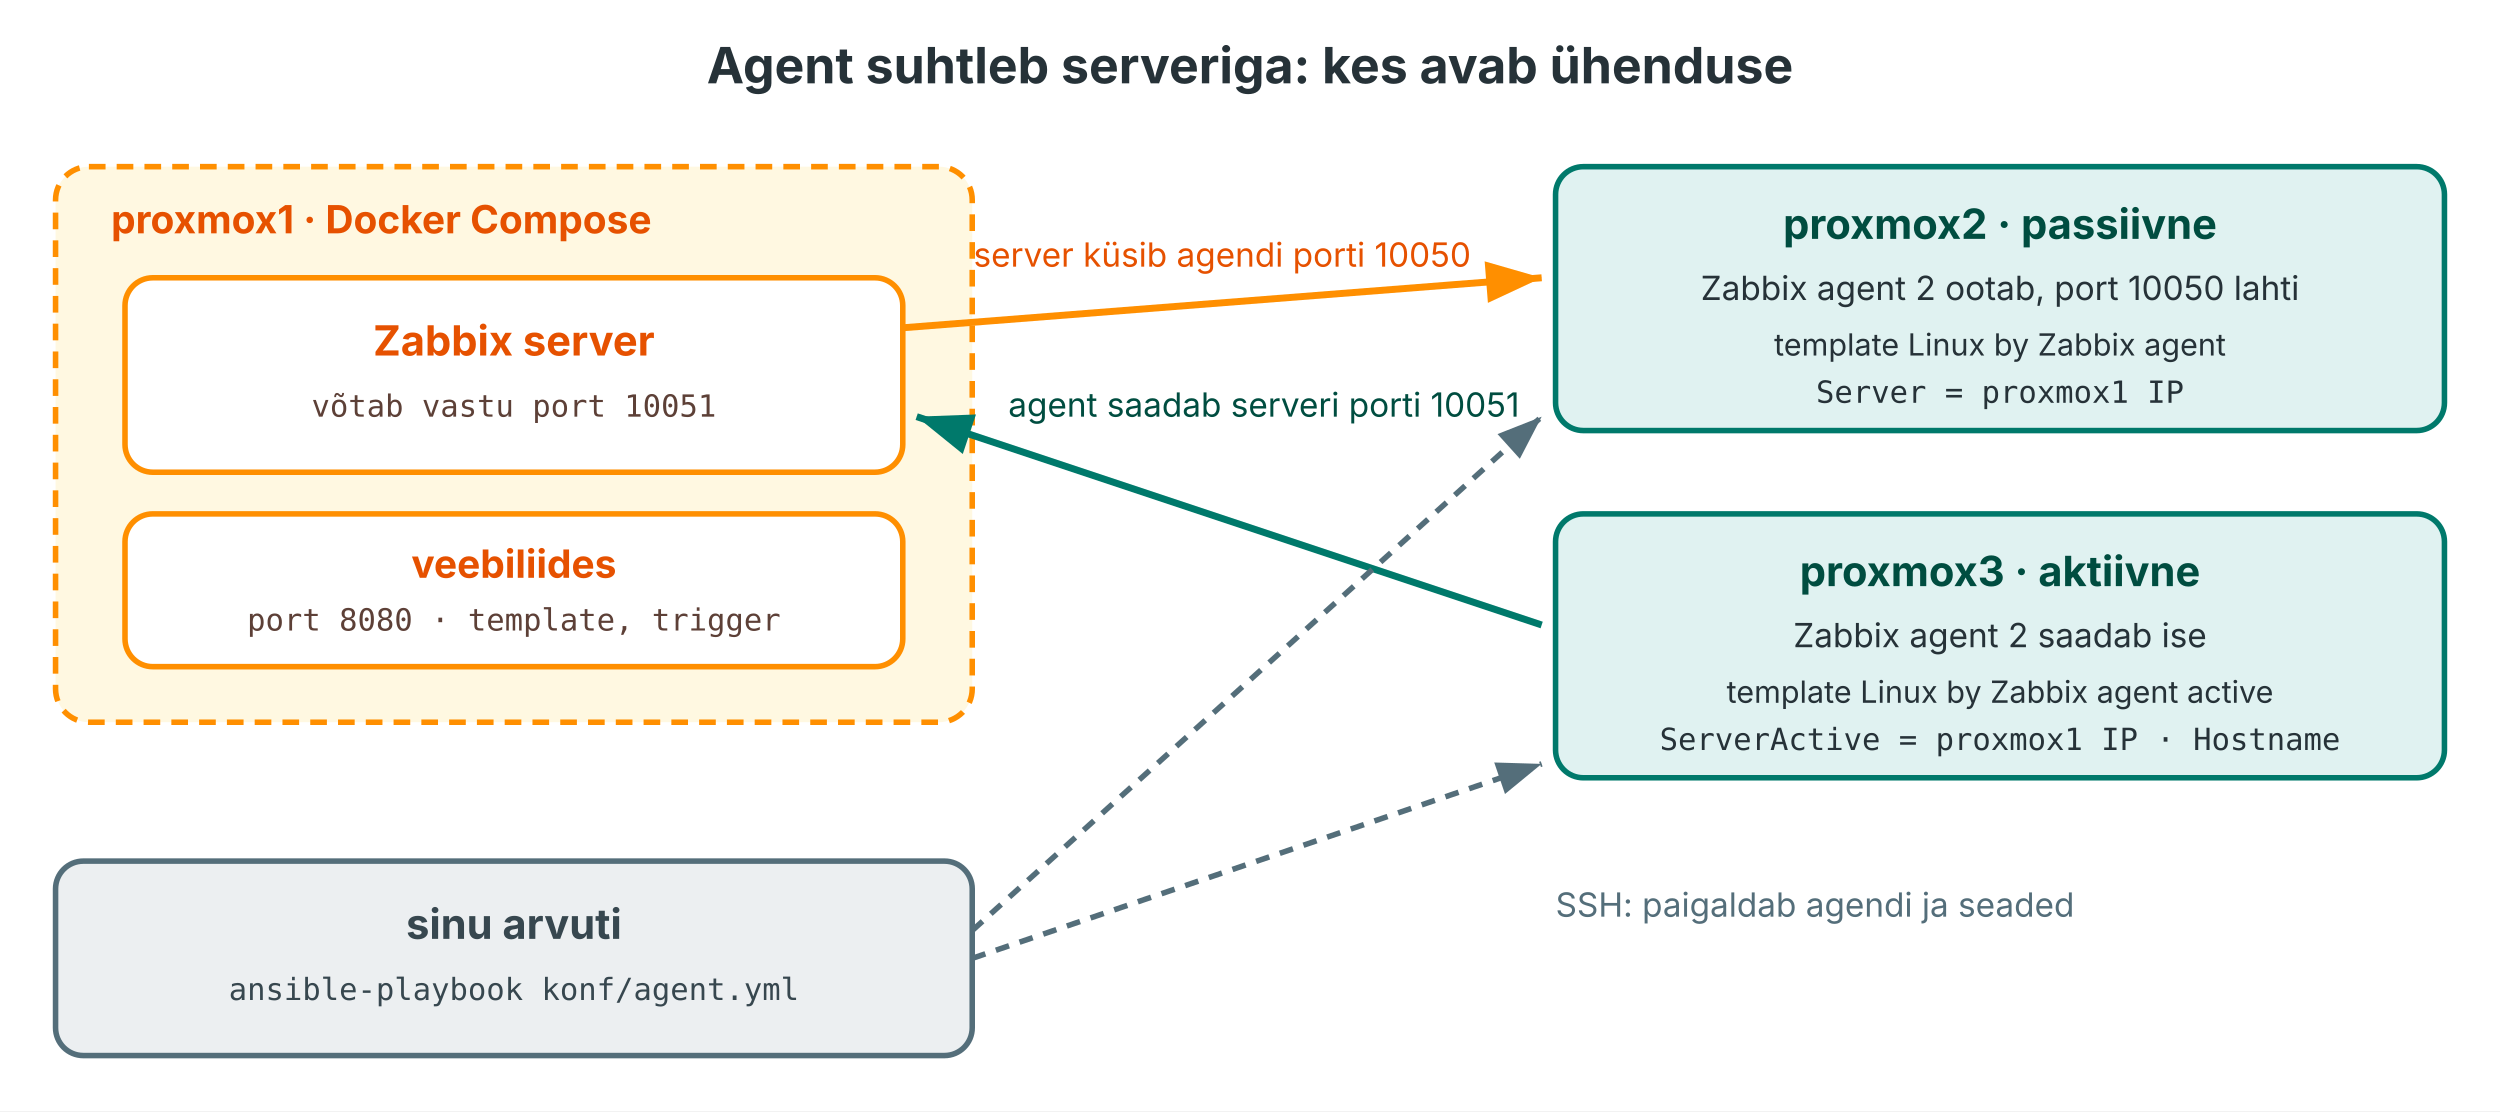
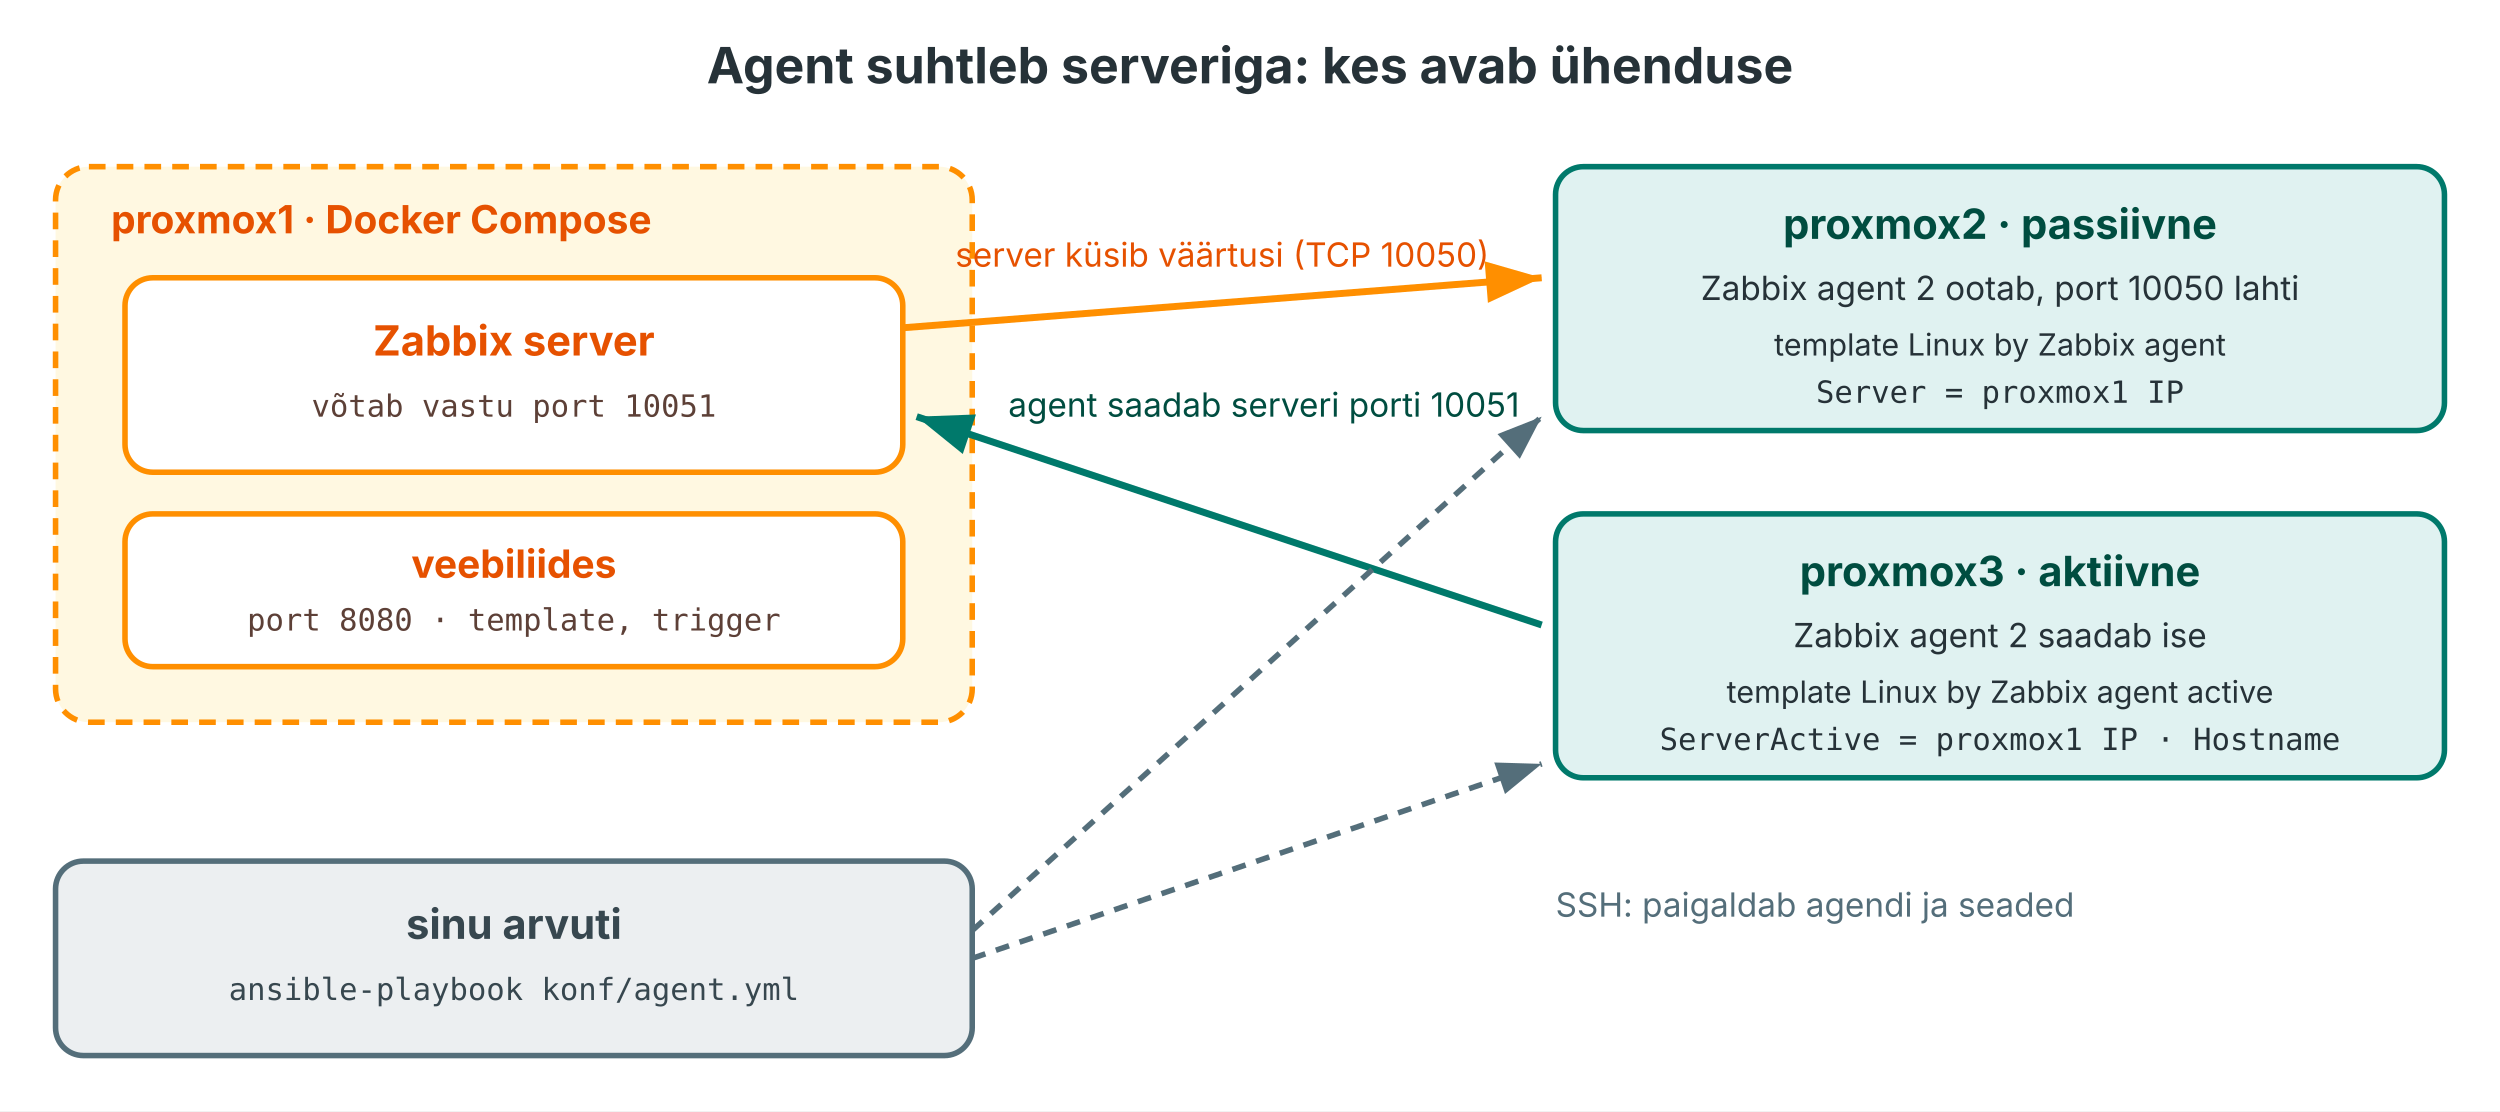
<svg xmlns="http://www.w3.org/2000/svg" viewBox="0 0 900 400" font-family="Inter, -apple-system, sans-serif">
  <defs>
    <marker id="a4o" markerWidth="10" markerHeight="10" refX="8" refY="3" orient="auto">
      <path d="M0,0 L8,3 L0,6 Z" fill="#ff8f00" />
    </marker>
    <marker id="a4g" markerWidth="10" markerHeight="10" refX="8" refY="3" orient="auto">
      <path d="M0,0 L8,3 L0,6 Z" fill="#00796b" />
    </marker>
    <marker id="a4b" markerWidth="10" markerHeight="10" refX="8" refY="3" orient="auto">
      <path d="M0,0 L8,3 L0,6 Z" fill="#546e7a" />
    </marker>
  </defs>
  <rect width="900" height="400" fill="#ffffff" />
  <text x="450" y="30" text-anchor="middle" font-size="18" font-weight="700" fill="#263238">Agent suhtleb serveriga: kes avab ühenduse</text>
  <rect x="20" y="60" width="330" height="200" rx="12" fill="#fff8e1" stroke="#ff8f00" stroke-width="2" stroke-dasharray="6 4" />
  <text x="40" y="84" font-size="14" font-weight="700" fill="#e65100">proxmox1 · Docker Compose</text>
  <rect x="45" y="100" width="280" height="70" rx="10" fill="#ffffff" stroke="#ff8f00" stroke-width="2" />
  <text x="185" y="128" text-anchor="middle" font-size="15" font-weight="700" fill="#e65100">Zabbix server</text>
  <text x="185" y="150" text-anchor="middle" font-size="11" font-family="JetBrains Mono, Menlo, monospace" fill="#5d4037">võtab vastu port 10051</text>
  <rect x="45" y="185" width="280" height="55" rx="10" fill="#ffffff" stroke="#ff8f00" stroke-width="2" />
  <text x="185" y="208" text-anchor="middle" font-size="14" font-weight="700" fill="#e65100">veebiliides</text>
  <text x="185" y="227" text-anchor="middle" font-size="11" font-family="JetBrains Mono, Menlo, monospace" fill="#5d4037">port 8080 · template, trigger</text>
  <rect x="560" y="60" width="320" height="95" rx="10" fill="#e0f2f1" stroke="#00796b" stroke-width="2" />
  <text x="720" y="86" text-anchor="middle" font-size="15" font-weight="700" fill="#004d40">proxmox2 · passiivne</text>
  <text x="720" y="108" text-anchor="middle" font-size="12" fill="#263238">Zabbix agent 2 ootab, port 10050 lahti</text>
  <text x="720" y="128" text-anchor="middle" font-size="11" fill="#263238">template Linux by Zabbix agent</text>
  <text x="720" y="145" text-anchor="middle" font-size="11" font-family="JetBrains Mono, Menlo, monospace" fill="#263238">Server = proxmox1 IP</text>
  <rect x="560" y="185" width="320" height="95" rx="10" fill="#e0f2f1" stroke="#00796b" stroke-width="2" />
  <text x="720" y="211" text-anchor="middle" font-size="15" font-weight="700" fill="#004d40">proxmox3 · aktiivne</text>
  <text x="720" y="233" text-anchor="middle" font-size="12" fill="#263238">Zabbix agent 2 saadab ise</text>
  <text x="720" y="253" text-anchor="middle" font-size="11" fill="#263238">template Linux by Zabbix agent active</text>
  <text x="720" y="270" text-anchor="middle" font-size="11" font-family="JetBrains Mono, Menlo, monospace" fill="#263238">ServerActive = proxmox1 IP · Hostname</text>
  <line x1="325" y1="118" x2="555" y2="100" stroke="#ff8f00" stroke-width="2.5" marker-end="url(#a4o)" />
-   <text x="440" y="96" text-anchor="middle" font-size="12" fill="#e65100">server küsib agendi porti 10050</text>
+   <text x="440" y="96" text-anchor="middle" font-size="12" fill="#e65100">server küsib väärtusi (TCP 10050)</text>
  <line x1="555" y1="225" x2="330" y2="150" stroke="#00796b" stroke-width="2.5" marker-end="url(#a4g)" />
  <text x="455" y="150" text-anchor="middle" font-size="12" fill="#004d40">agent saadab serveri porti 10051</text>
  <rect x="20" y="310" width="330" height="70" rx="10" fill="#eceff1" stroke="#546e7a" stroke-width="2" />
  <text x="185" y="338" text-anchor="middle" font-size="15" font-weight="700" fill="#37474f">sinu arvuti</text>
  <text x="185" y="360" text-anchor="middle" font-size="11" font-family="JetBrains Mono, Menlo, monospace" fill="#37474f">ansible-playbook konf/agent.yml</text>
  <line x1="350" y1="335" x2="555" y2="150" stroke="#546e7a" stroke-width="2" stroke-dasharray="5 4" marker-end="url(#a4b)" />
  <line x1="350" y1="345" x2="555" y2="275" stroke="#546e7a" stroke-width="2" stroke-dasharray="5 4" marker-end="url(#a4b)" />
  <text x="560" y="330" font-size="12" fill="#546e7a">SSH: paigaldab agendi ja seaded</text>
</svg>
